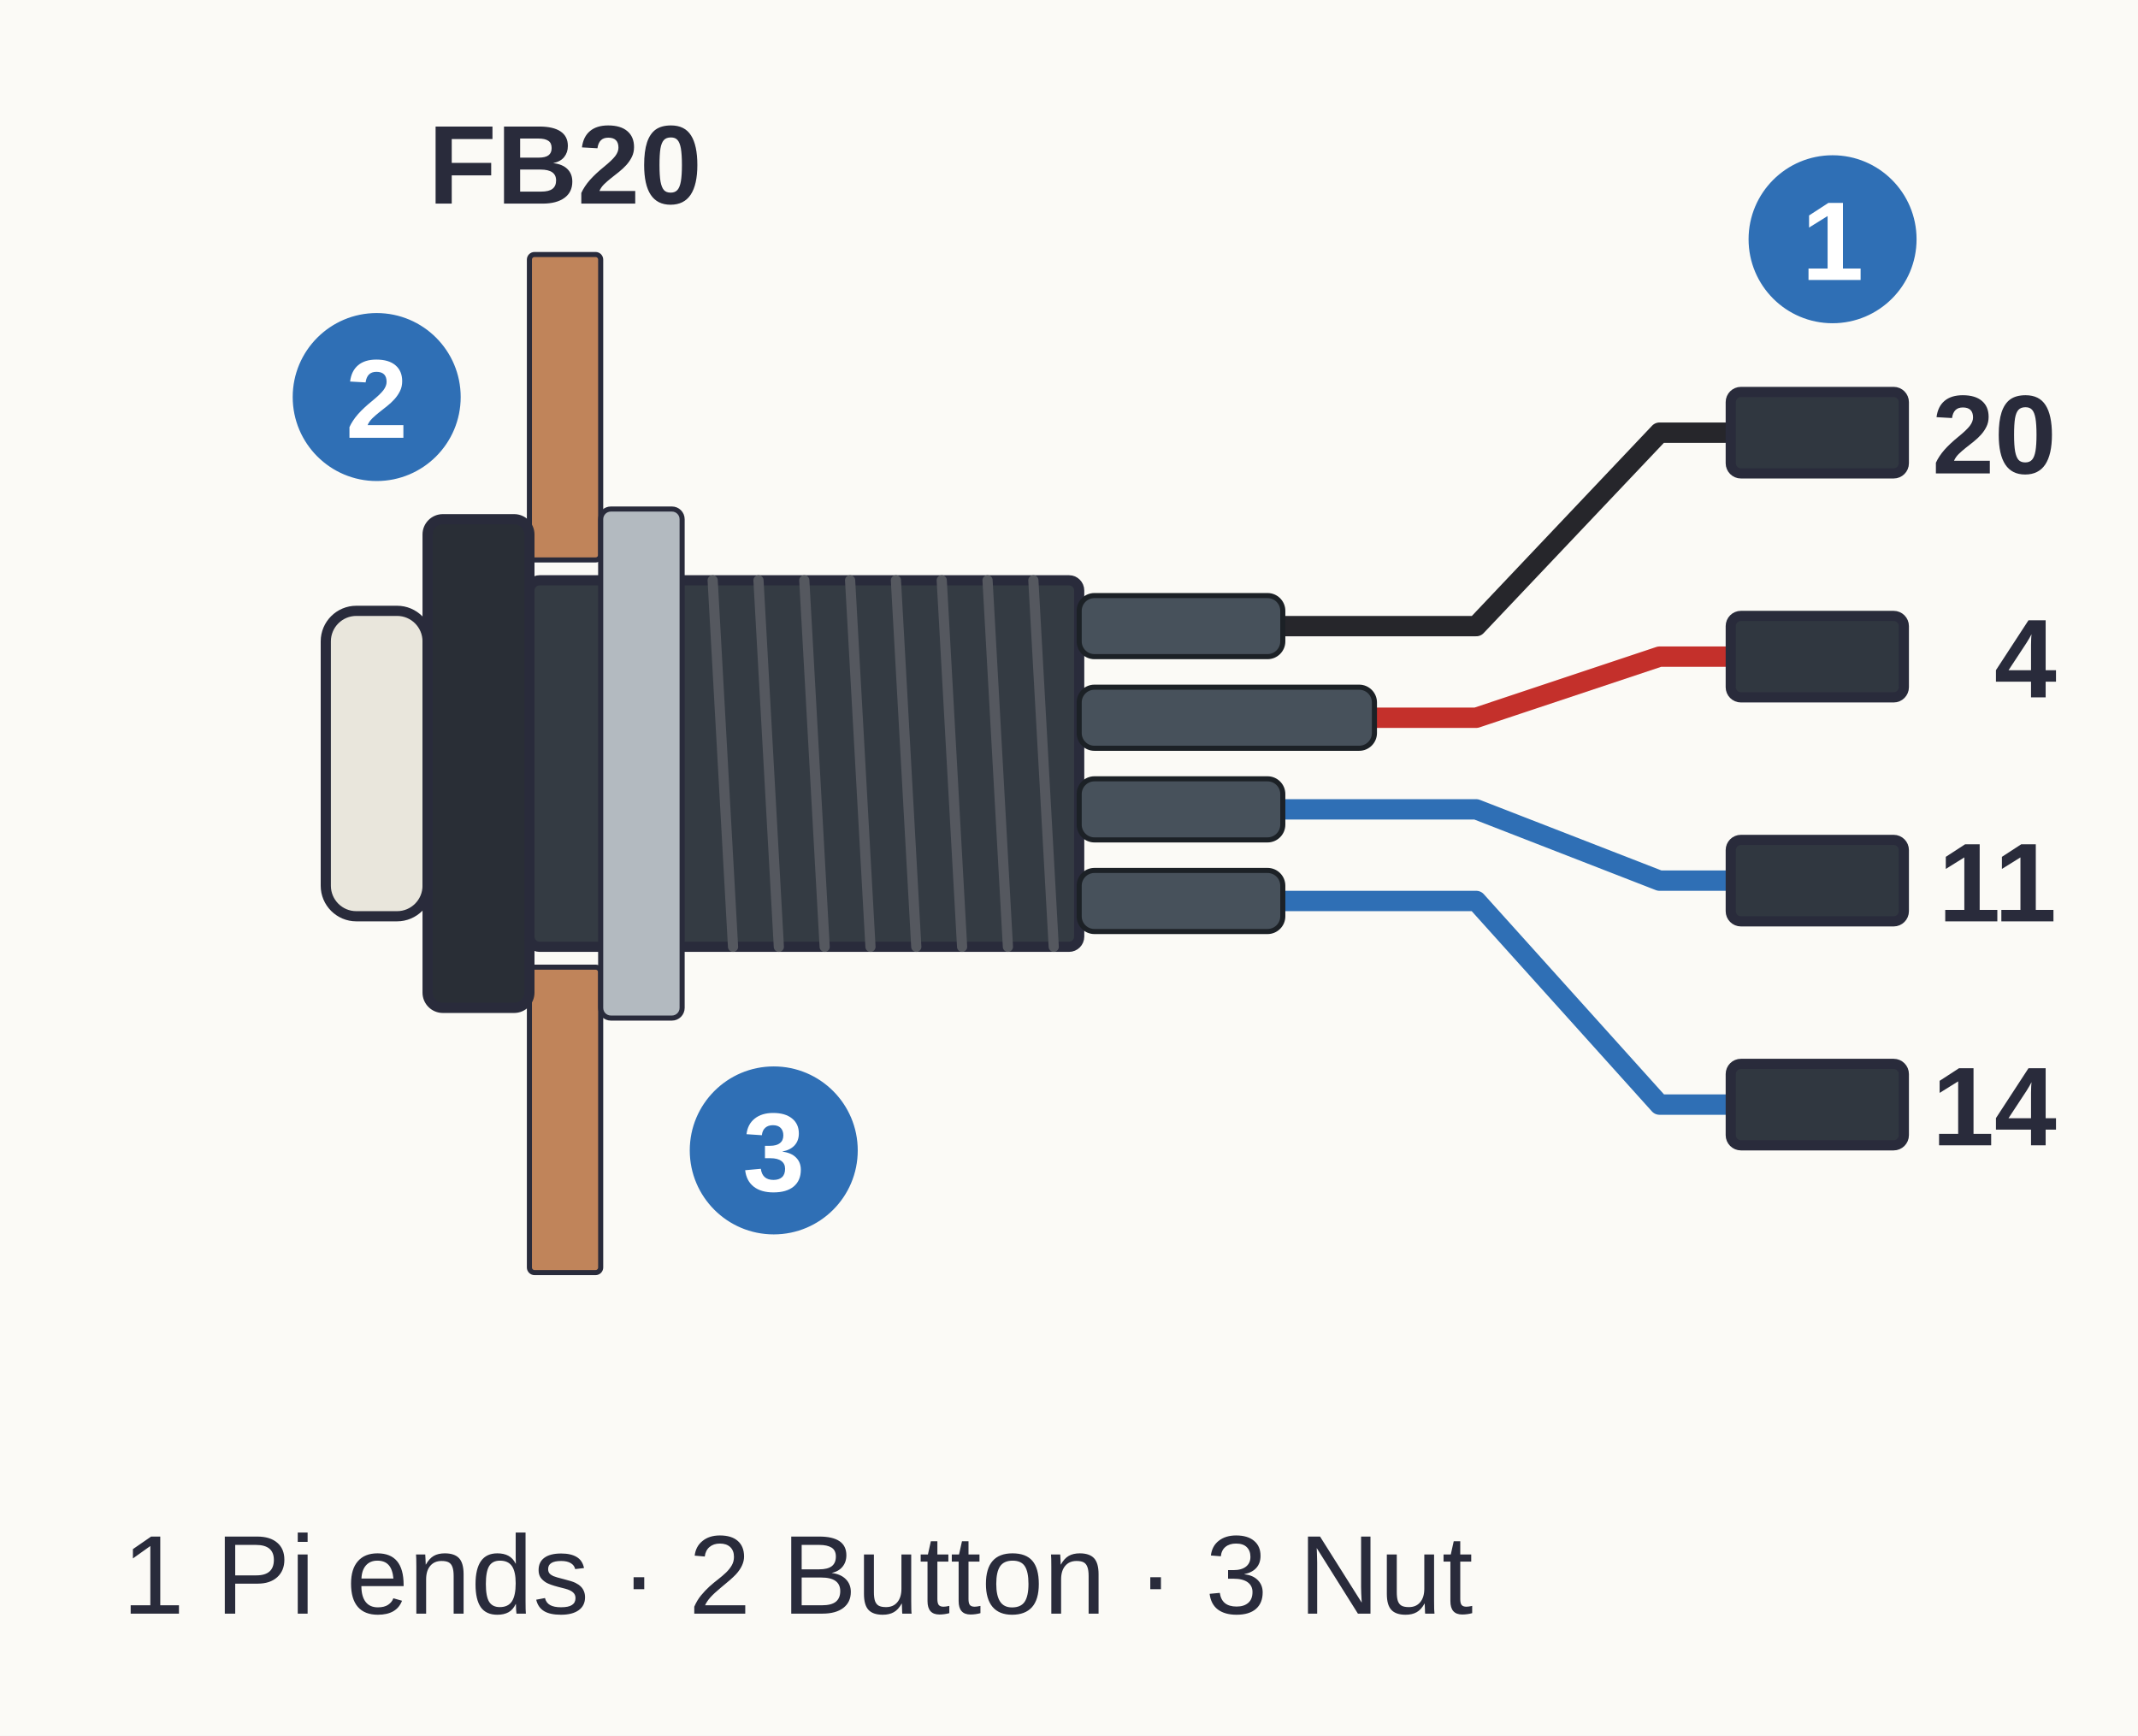
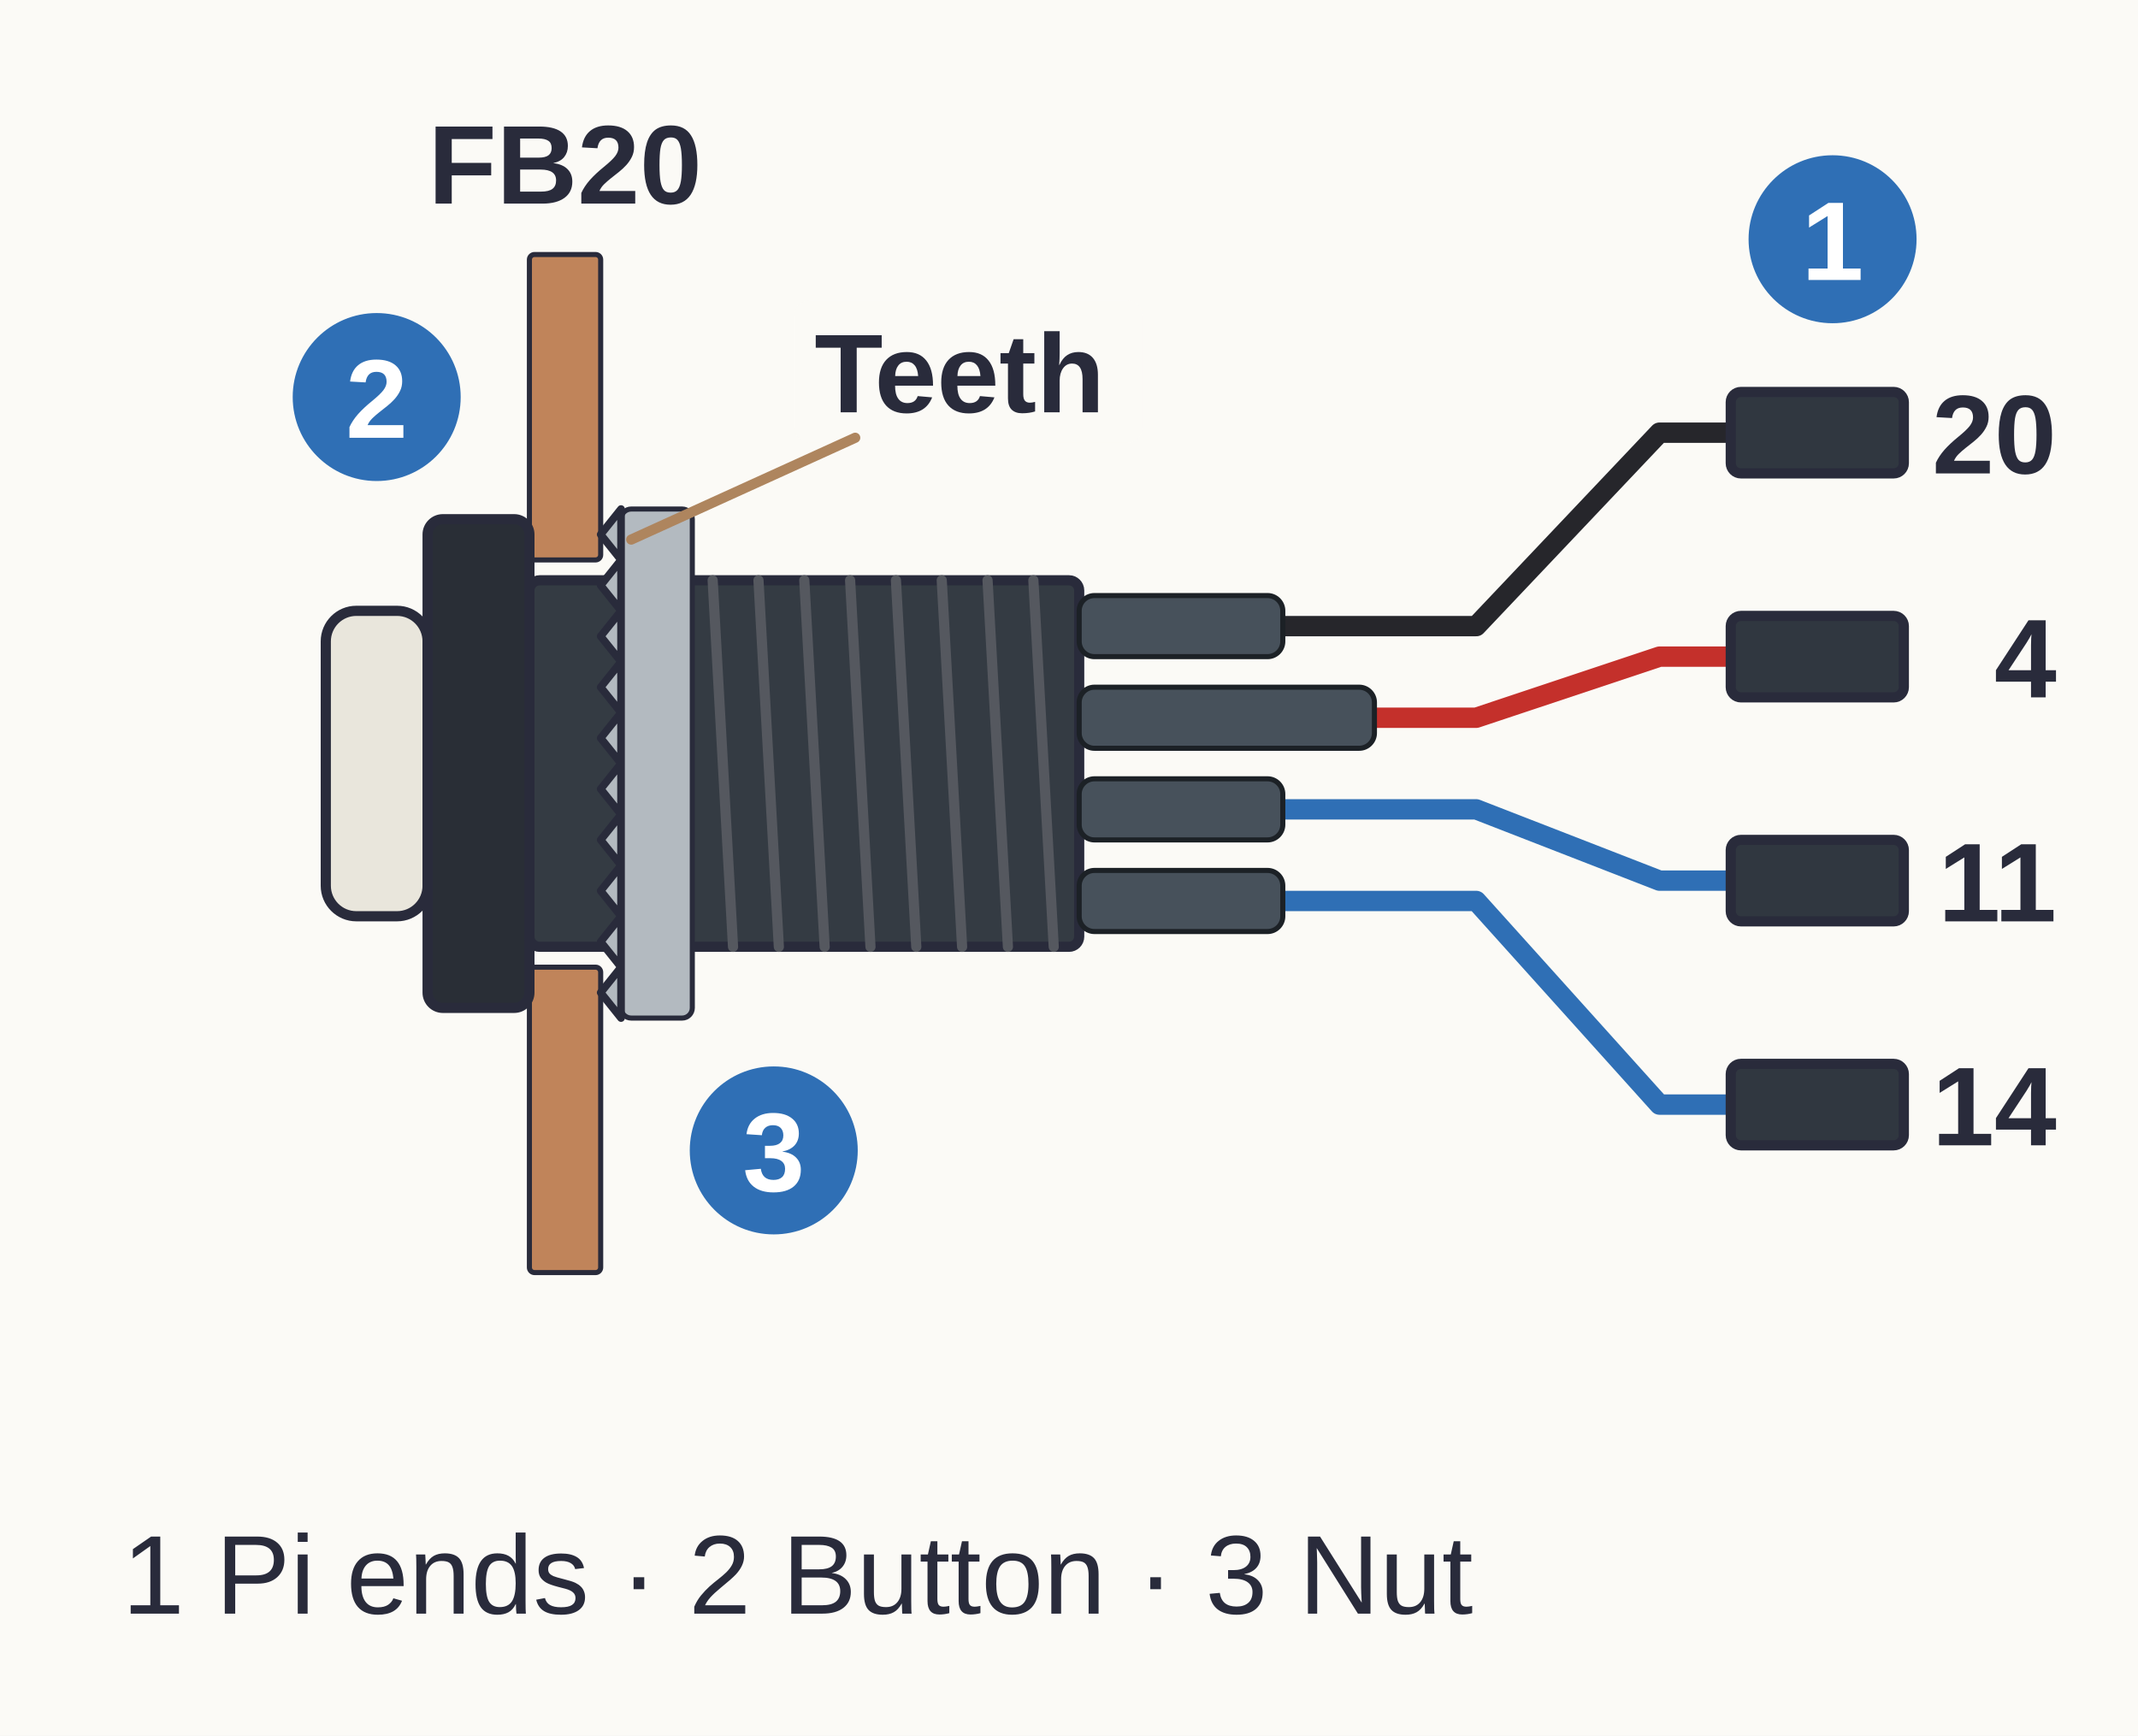
<svg xmlns="http://www.w3.org/2000/svg" viewBox="0 65 420 341" width="420" height="341" role="img">
  <defs>
    <marker id="arrow" viewBox="0 0 10 10" refX="8" refY="5" markerWidth="7" markerHeight="7" orient="auto-start-reverse">
      <path d="M0 0 L10 5 L0 10z" fill="#2f6fb5" />
    </marker>
  </defs>
  <rect x="0" y="65" width="420" height="341" fill="#fbfaf6" />
  <rect x="104" y="115" width="14" height="60" rx="1" fill="#c0845a" stroke="#292b3b" stroke-width="1" />
  <rect x="104" y="255" width="14" height="60" rx="1" fill="#c0845a" stroke="#292b3b" stroke-width="1" />
  <text x="111" y="105" font-family="Arial,Helvetica,sans-serif" font-size="22" fill="#292b3b" font-weight="700" text-anchor="middle">FB20</text>
  <rect x="64" y="185" width="20" height="60" rx="6" fill="#e9e6dc" stroke="#292b3b" stroke-width="2" />
  <rect x="84" y="167" width="20" height="96" rx="3" fill="#292e36" stroke="#292b3b" stroke-width="2" />
  <rect x="104" y="179" width="108" height="72" rx="2" fill="#343b43" stroke="#292b3b" stroke-width="2" />
  <path d="M140 179 L144 251" fill="none" stroke="#55585f" stroke-width="2" stroke-linejoin="round" stroke-linecap="round" />
  <path d="M149 179 L153 251" fill="none" stroke="#55585f" stroke-width="2" stroke-linejoin="round" stroke-linecap="round" />
  <path d="M158 179 L162 251" fill="none" stroke="#55585f" stroke-width="2" stroke-linejoin="round" stroke-linecap="round" />
  <path d="M167 179 L171 251" fill="none" stroke="#55585f" stroke-width="2" stroke-linejoin="round" stroke-linecap="round" />
  <path d="M176 179 L180 251" fill="none" stroke="#55585f" stroke-width="2" stroke-linejoin="round" stroke-linecap="round" />
  <path d="M185 179 L189 251" fill="none" stroke="#55585f" stroke-width="2" stroke-linejoin="round" stroke-linecap="round" />
  <path d="M194 179 L198 251" fill="none" stroke="#55585f" stroke-width="2" stroke-linejoin="round" stroke-linecap="round" />
  <path d="M203 179 L207 251" fill="none" stroke="#55585f" stroke-width="2" stroke-linejoin="round" stroke-linecap="round" />
-   <rect x="118" y="165" width="16" height="100" rx="2" fill="#b3bac0" stroke="#292b3b" stroke-width="1" />
+   <rect x="122" y="165" width="14" height="100" rx="2" fill="#b3bac0" stroke="#292b3b" stroke-width="1" />
+   <polygon points="122,165 118,170 122,175 118,180 122,185 118,190 122,195 118,200 122,205 118,210 122,215 118,220 122,225 118,230 122,235 118,240 122,245 118,250 122,255 118,260 122,265 122,265" fill="#b3bac0" stroke="#292b3b" stroke-width="1.5" stroke-linejoin="round" />
+   <rect x="156.0" y="124" width="68.5" height="28" rx="3" fill="#fbfaf6" opacity=".92" />
+   <text x="160" y="146" font-family="Arial,Helvetica,sans-serif" font-size="22" fill="#292b3b" font-weight="700" text-anchor="start">Teeth</text>
+   <path d="M168 151 L124 171" fill="none" stroke="#ae855e" stroke-width="2" stroke-linejoin="round" stroke-linecap="round" />
  <path d="M250 188 L290 188 L326 150 L340 150" fill="none" stroke="#fbfaf6" stroke-width="9" stroke-linejoin="round" stroke-linecap="round" />
  <path d="M250 188 L290 188 L326 150 L340 150" fill="none" stroke="#26262b" stroke-width="4" stroke-linejoin="round" stroke-linecap="round" />
  <rect x="340" y="142" width="34" height="16" rx="2" fill="#303740" stroke="#292b3b" stroke-width="2" />
  <text x="404" y="158" font-family="Arial,Helvetica,sans-serif" font-size="22" fill="#292b3b" font-weight="700" text-anchor="end">20</text>
  <path d="M250 206 L290 206 L326 194 L340 194" fill="none" stroke="#fbfaf6" stroke-width="9" stroke-linejoin="round" stroke-linecap="round" />
  <path d="M250 206 L290 206 L326 194 L340 194" fill="none" stroke="#c4302b" stroke-width="4" stroke-linejoin="round" stroke-linecap="round" />
  <rect x="340" y="186" width="34" height="16" rx="2" fill="#303740" stroke="#292b3b" stroke-width="2" />
  <text x="404" y="202" font-family="Arial,Helvetica,sans-serif" font-size="22" fill="#292b3b" font-weight="700" text-anchor="end">4</text>
  <path d="M250 224 L290 224 L326 238 L340 238" fill="none" stroke="#fbfaf6" stroke-width="9" stroke-linejoin="round" stroke-linecap="round" />
  <path d="M250 224 L290 224 L326 238 L340 238" fill="none" stroke="#2f6fb5" stroke-width="4" stroke-linejoin="round" stroke-linecap="round" />
  <rect x="340" y="230" width="34" height="16" rx="2" fill="#303740" stroke="#292b3b" stroke-width="2" />
  <text x="404" y="246" font-family="Arial,Helvetica,sans-serif" font-size="22" fill="#292b3b" font-weight="700" text-anchor="end">11</text>
  <path d="M250 242 L290 242 L326 282 L340 282" fill="none" stroke="#fbfaf6" stroke-width="9" stroke-linejoin="round" stroke-linecap="round" />
  <path d="M250 242 L290 242 L326 282 L340 282" fill="none" stroke="#2f6fb5" stroke-width="4" stroke-linejoin="round" stroke-linecap="round" />
  <rect x="340" y="274" width="34" height="16" rx="2" fill="#303740" stroke="#292b3b" stroke-width="2" />
  <text x="404" y="290" font-family="Arial,Helvetica,sans-serif" font-size="22" fill="#292b3b" font-weight="700" text-anchor="end">14</text>
  <rect x="212" y="182" width="40" height="12" rx="3" fill="#47515b" stroke="#1c2126" stroke-width="1" />
  <rect x="212" y="200" width="58" height="12" rx="3" fill="#47515b" stroke="#1c2126" stroke-width="1" />
  <rect x="212" y="218" width="40" height="12" rx="3" fill="#47515b" stroke="#1c2126" stroke-width="1" />
  <rect x="212" y="236" width="40" height="12" rx="3" fill="#47515b" stroke="#1c2126" stroke-width="1" />
  <circle cx="360" cy="112" r="16" fill="#2f6fb5" stroke="#2f6fb5" stroke-width="1" />
  <text x="360" y="120" font-family="Arial,Helvetica,sans-serif" font-size="22" fill="#fff" font-weight="700" text-anchor="middle">1</text>
  <circle cx="74" cy="143" r="16" fill="#2f6fb5" stroke="#2f6fb5" stroke-width="1" />
  <text x="74" y="151" font-family="Arial,Helvetica,sans-serif" font-size="22" fill="#fff" font-weight="700" text-anchor="middle">2</text>
  <circle cx="152" cy="291" r="16" fill="#2f6fb5" stroke="#2f6fb5" stroke-width="1" />
  <text x="152" y="299" font-family="Arial,Helvetica,sans-serif" font-size="22" fill="#fff" font-weight="700" text-anchor="middle">3</text>
  <text x="24" y="382" font-family="Arial,Helvetica,sans-serif" font-size="22" fill="#292b3b" font-weight="400" text-anchor="start">1 Pi ends · 2 Button · 3 Nut</text>
</svg>
